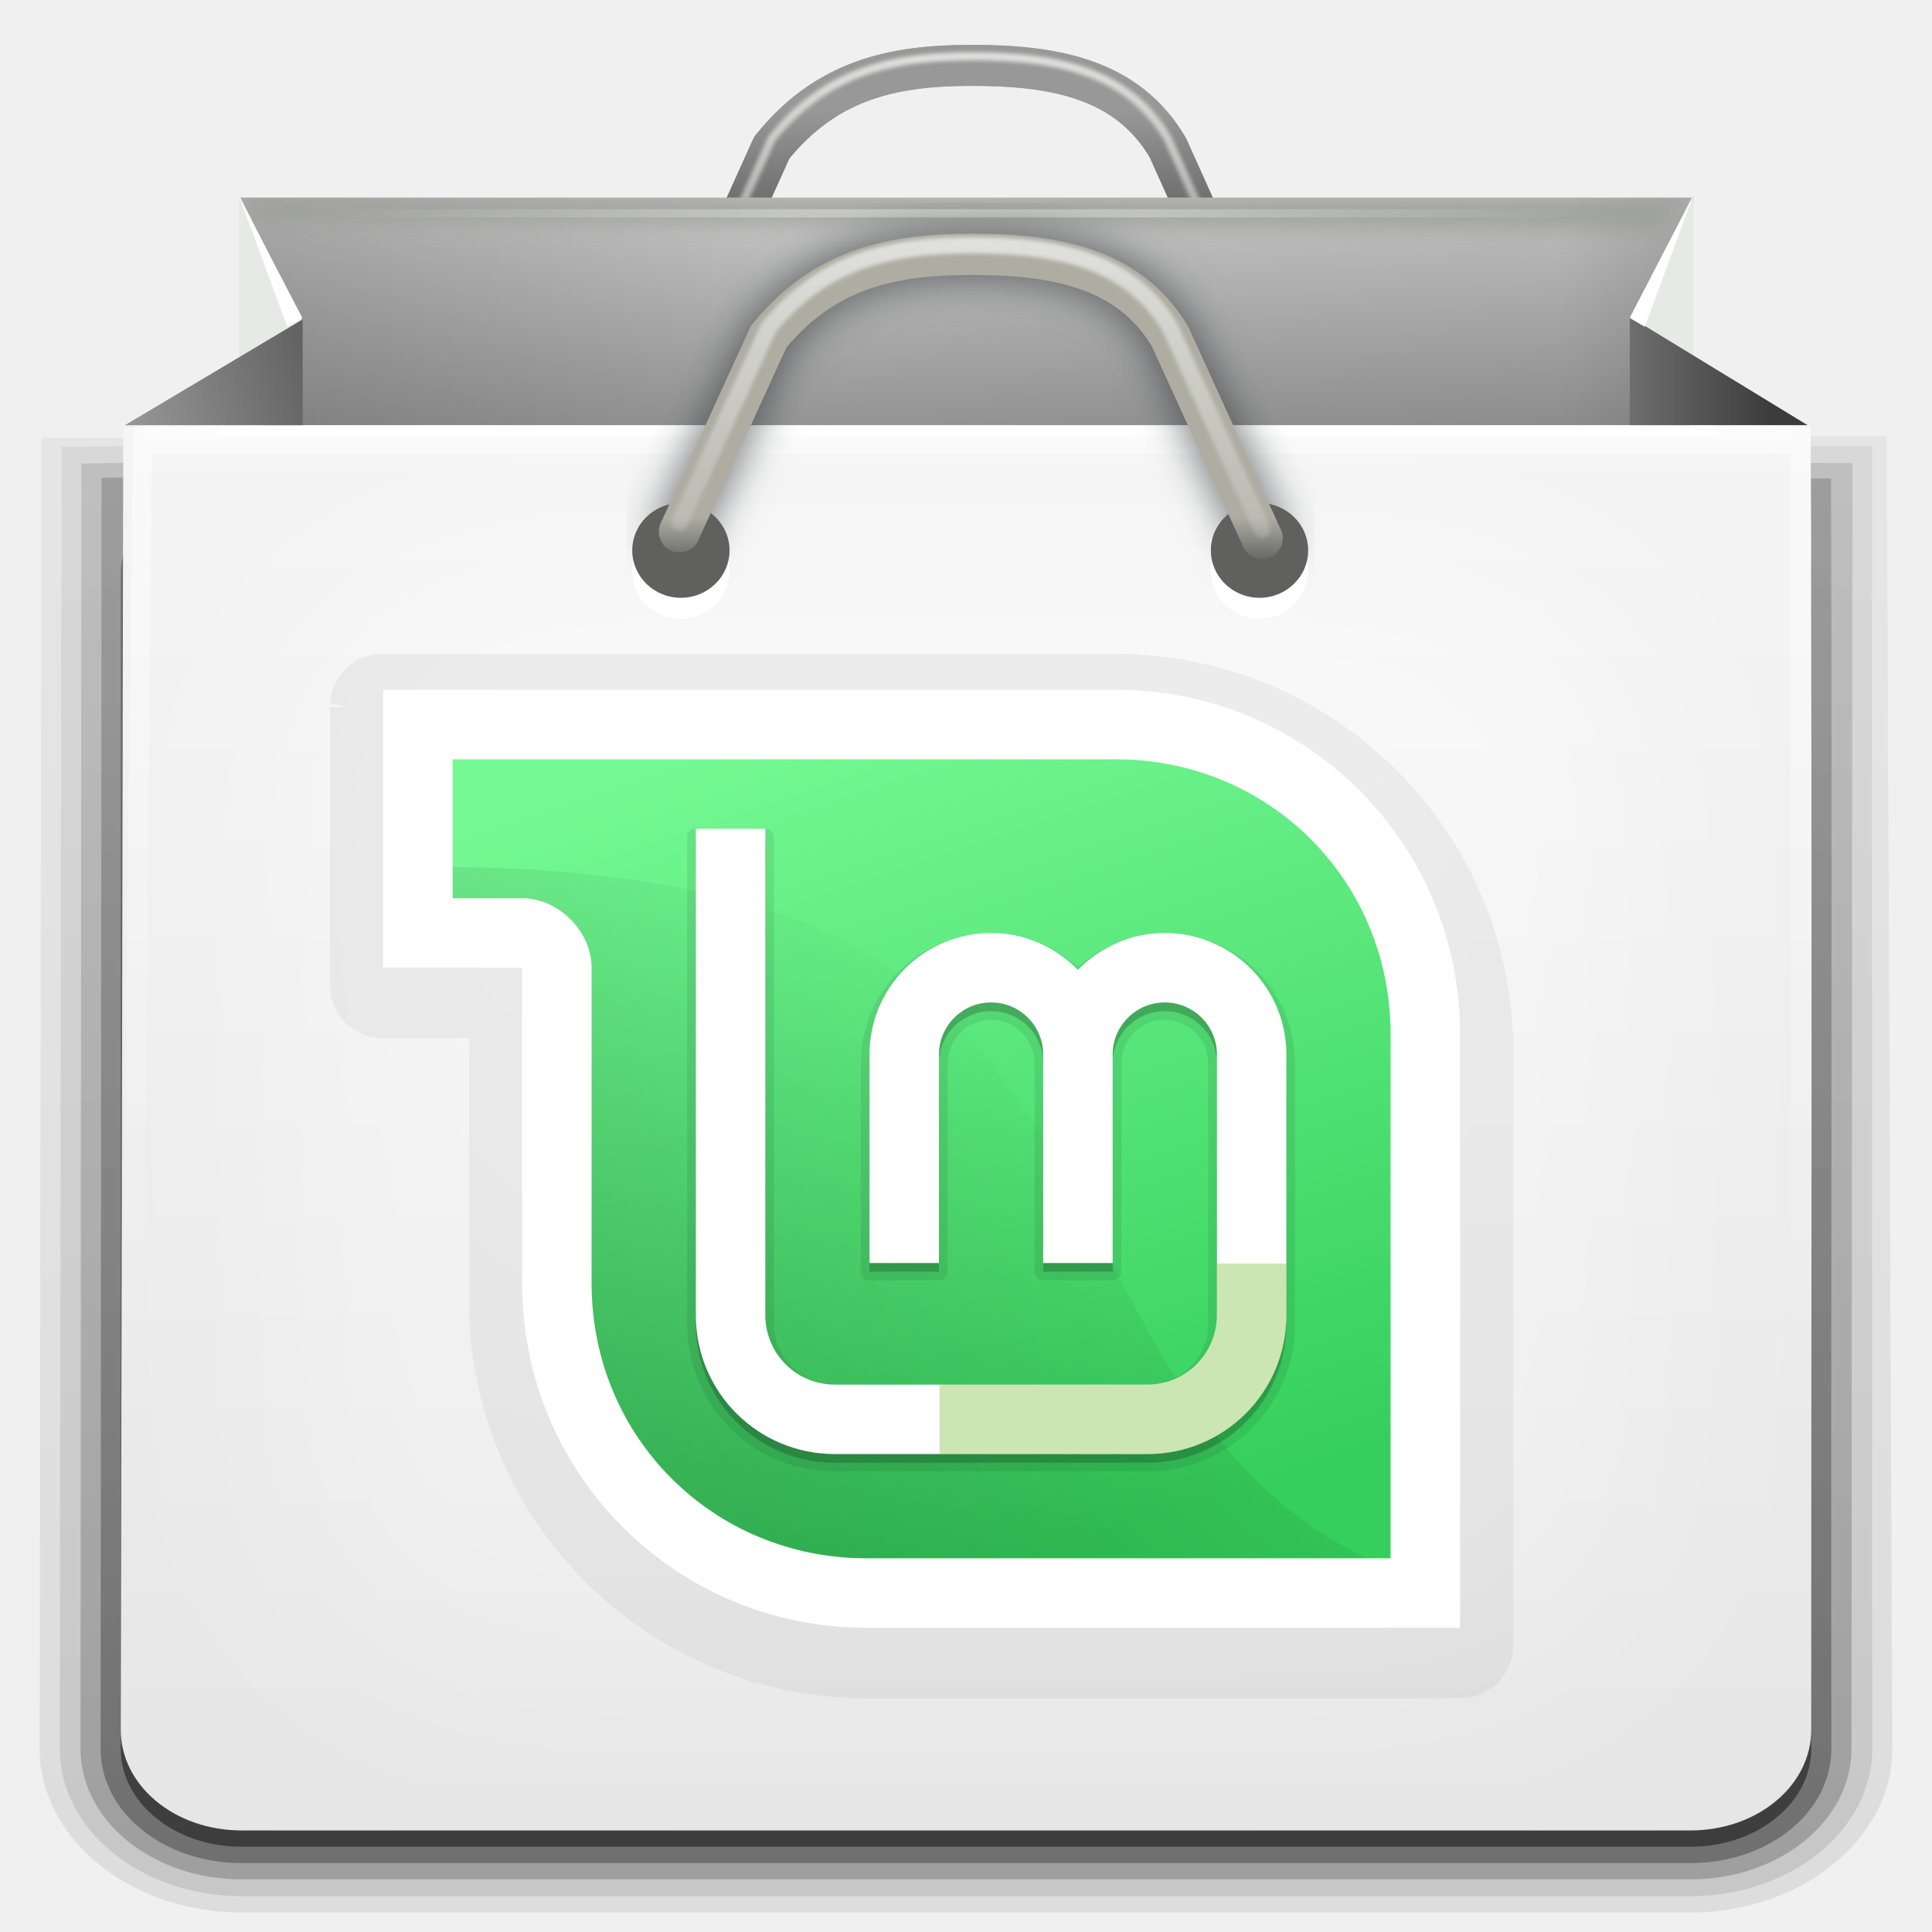
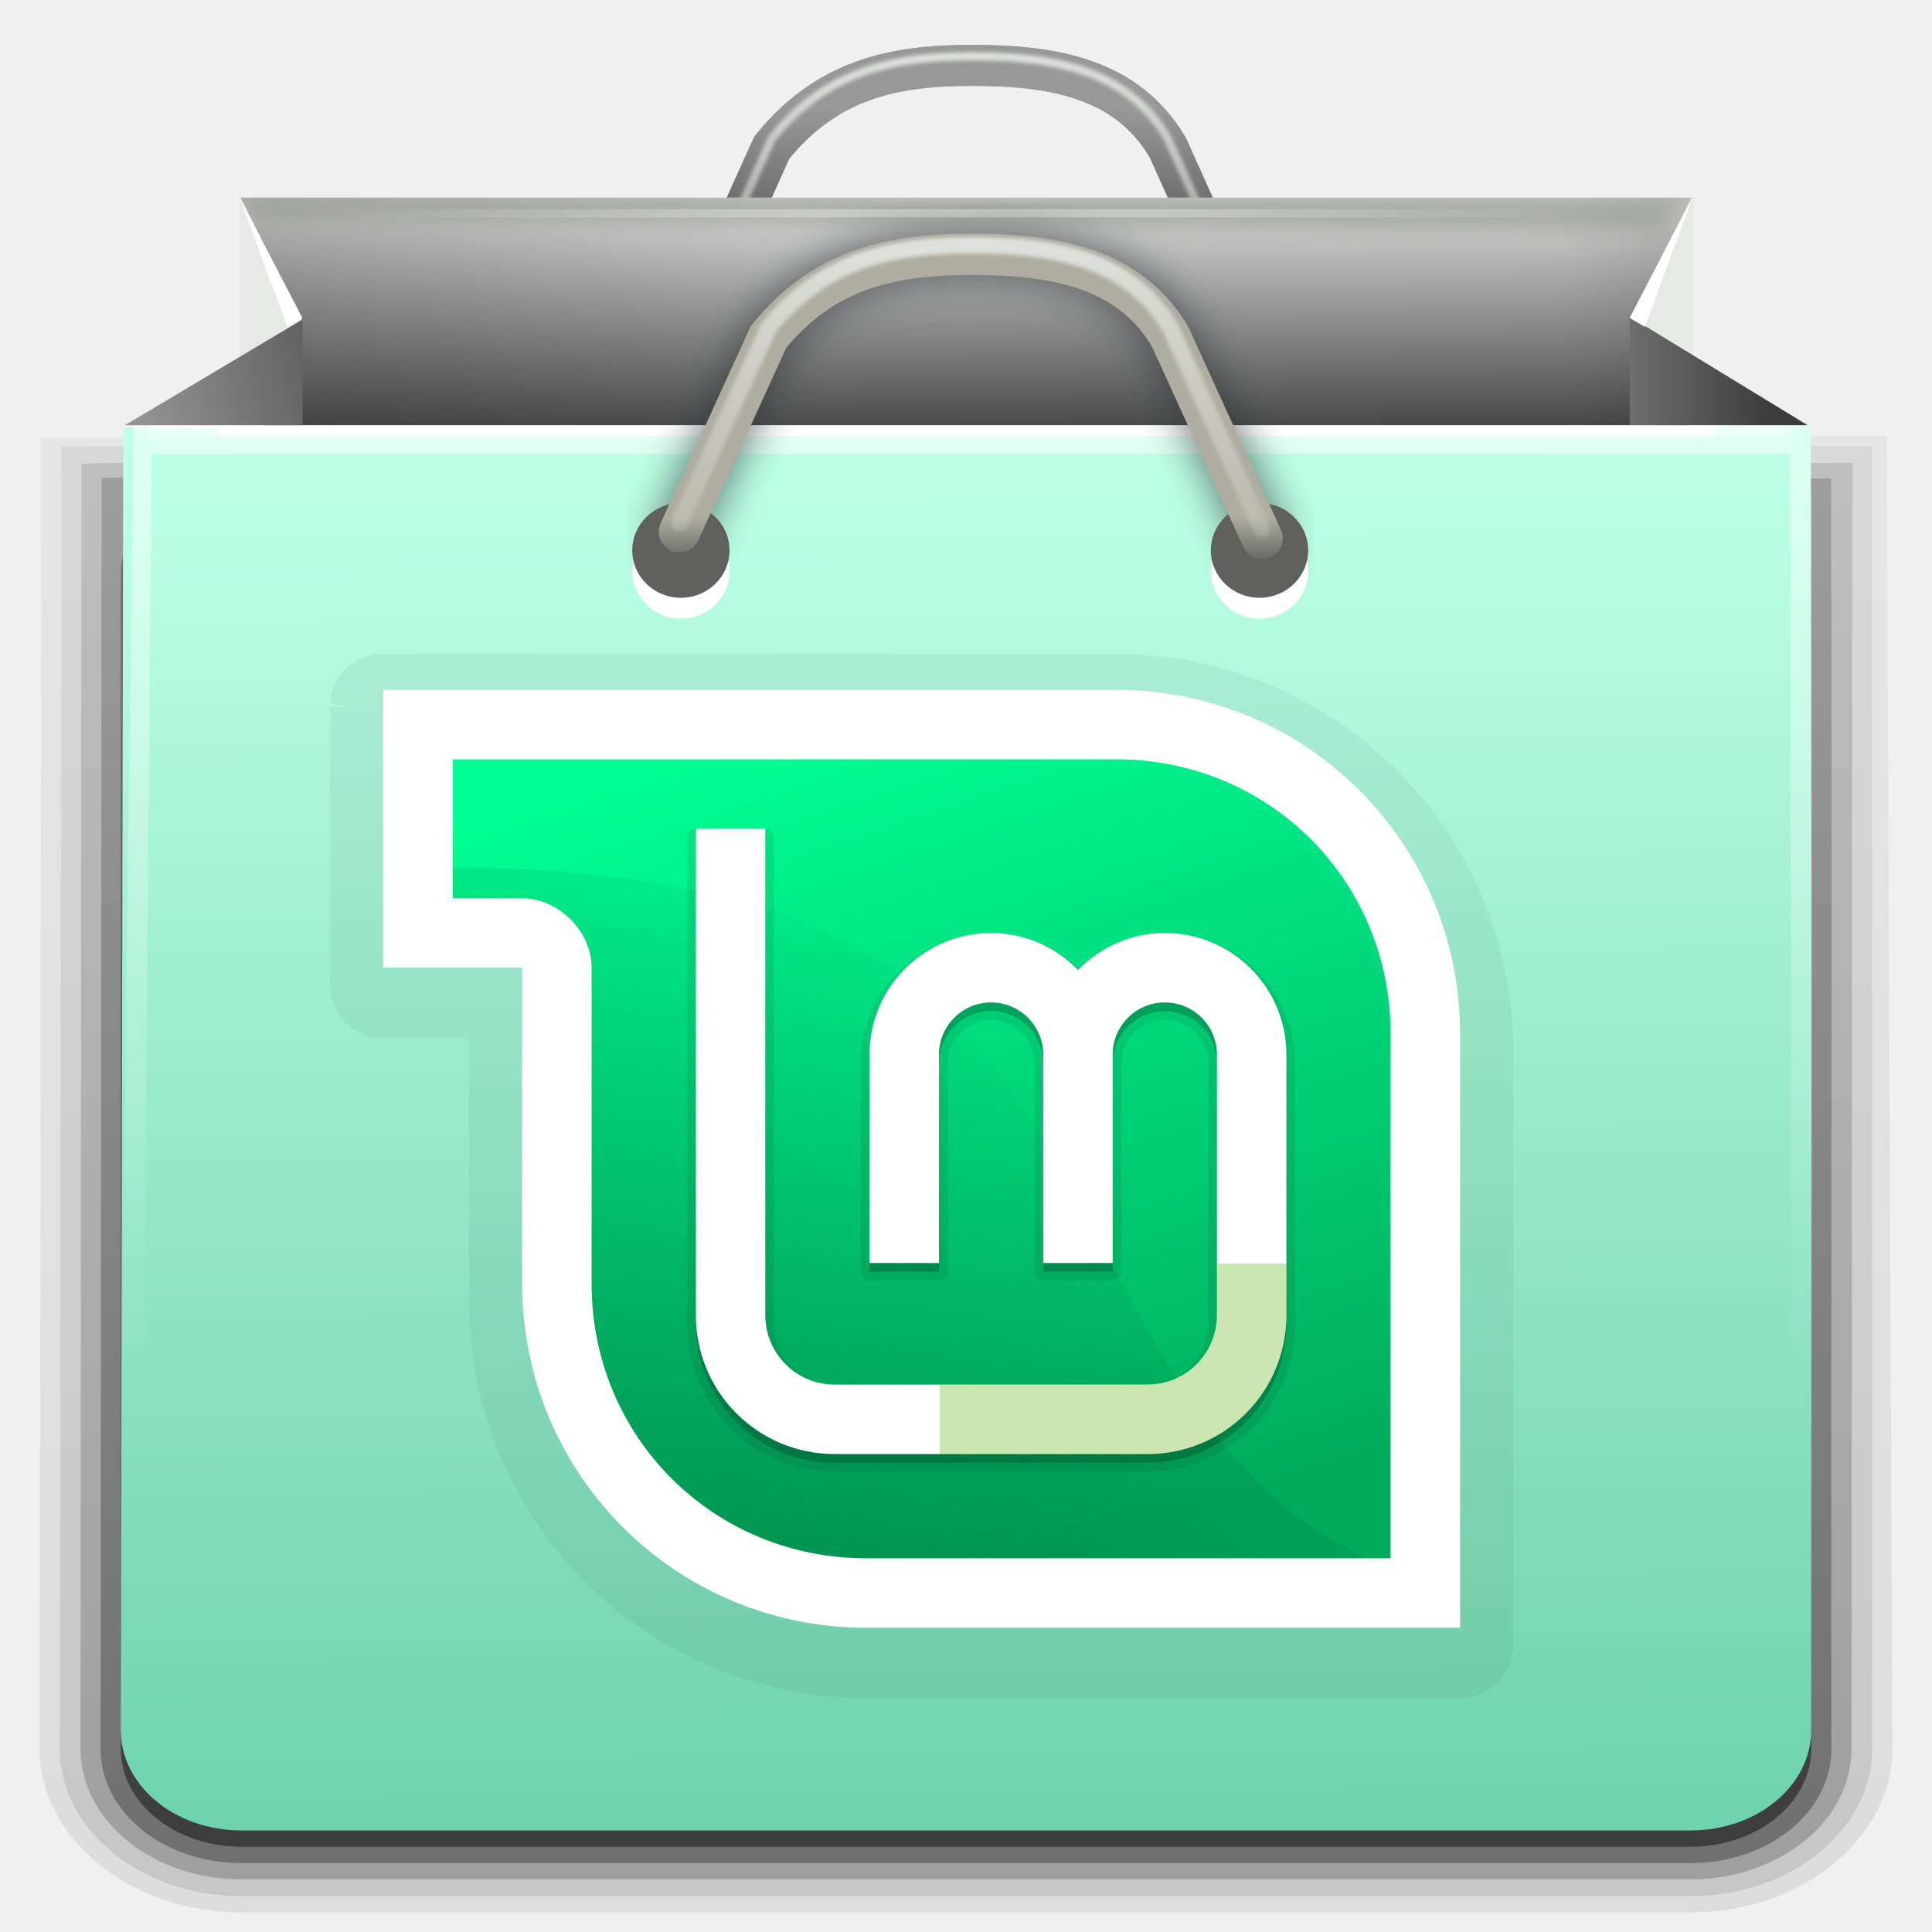
<svg xmlns="http://www.w3.org/2000/svg" xmlns:xlink="http://www.w3.org/1999/xlink" style="display:inline" id="svg2408" height="96" width="96" version="1.0">
  <defs id="defs2410">
    <linearGradient gradientTransform="scale(1.005865,0.994169)" gradientUnits="userSpaceOnUse" id="ButtonShadow" y2="7.017" x2="45.448" y1="92.54" x1="45.448">
      <stop offset="0" style="stop-color:#000000;stop-opacity:1" id="stop3750" />
      <stop offset="1" style="stop-color:#000000;stop-opacity:0.588" id="stop3752" />
    </linearGradient>
    <linearGradient id="linearGradient3700">
-       <stop offset="0" style="stop-color:#e6e6e6;stop-opacity:1" id="stop3702" />
-       <stop offset="1" style="stop-color:#f5f5f5;stop-opacity:1" id="stop3704" />
+       <stop offset="0" style="stop-color:#bcffe7;stop-opacity:1" id="stop3702" />
+       <stop offset="1" style="stop-color:#70d3af;stop-opacity:1" id="stop3704" />
    </linearGradient>
-     <linearGradient gradientUnits="userSpaceOnUse" xlink:href="#linearGradient3700" id="linearGradient3706" y2="5.988" x2="48" y1="90" x1="48" />
+     <linearGradient gradientUnits="userSpaceOnUse" xlink:href="#linearGradient3700" id="linearGradient3706" y2="88.255" x2="53.695" y1="9.686" x1="53.085" />
    <filter id="filter3174" color-interpolation-filters="sRGB">
      <feGaussianBlur stdDeviation="1.71" id="feGaussianBlur3176" />
    </filter>
    <linearGradient gradientTransform="matrix(1.005865,0,0,0.994169,100,0)" gradientUnits="userSpaceOnUse" id="ButtonShadow-0" y2="7.017" x2="45.448" y1="92.54" x1="45.448">
      <stop offset="0" style="stop-color:#000000;stop-opacity:1" id="stop3750-8" />
      <stop offset="1" style="stop-color:#000000;stop-opacity:0.588" id="stop3752-5" />
    </linearGradient>
    <linearGradient gradientTransform="matrix(1.02381,0,0,1.011905,-1.142857,-98.07143)" gradientUnits="userSpaceOnUse" xlink:href="#ButtonShadow-0" id="linearGradient3780" y2="90.239" x2="32.251" y1="6.132" x1="32.251" />
    <linearGradient gradientTransform="matrix(1.02381,0,0,1.011905,-1.142857,-98.07143)" gradientUnits="userSpaceOnUse" xlink:href="#ButtonShadow-0" id="linearGradient3772" y2="90.239" x2="32.251" y1="6.132" x1="32.251" />
    <linearGradient gradientTransform="matrix(1.02381,0,0,1.011905,-1.142857,-98.07143)" gradientUnits="userSpaceOnUse" xlink:href="#ButtonShadow-0" id="linearGradient3725" y2="90.239" x2="32.251" y1="6.132" x1="32.251" />
    <linearGradient gradientTransform="translate(0,-97)" gradientUnits="userSpaceOnUse" xlink:href="#ButtonShadow-0" id="linearGradient3721" y2="90.239" x2="32.251" y1="6.132" x1="32.251" />
    <linearGradient gradientTransform="matrix(1.02381,0,0,1.011905,-1.142857,-98.07143)" gradientUnits="userSpaceOnUse" xlink:href="#ButtonShadow-0" id="linearGradient3760" y2="90.239" x2="32.251" y1="6.132" x1="32.251" />
    <linearGradient id="linearGradient3737-1">
      <stop offset="0" style="stop-color:#ffffff;stop-opacity:1" id="stop3739-9" />
      <stop offset="1" style="stop-color:#ffffff;stop-opacity:0" id="stop3741-3" />
    </linearGradient>
    <radialGradient gradientTransform="matrix(1.157313,0,0,0.9959077,-7.551021,0.1971319)" gradientUnits="userSpaceOnUse" xlink:href="#linearGradient3737-0" id="radialGradient2886" fy="90.172" fx="48" r="42" cy="90.172" cx="48" />
    <linearGradient id="linearGradient3737-0">
      <stop offset="0" style="stop-color:#ffffff;stop-opacity:1" id="stop3739-6" />
      <stop offset="1" style="stop-color:#ffffff;stop-opacity:0" id="stop3741-0" />
    </linearGradient>
    <linearGradient gradientUnits="userSpaceOnUse" xlink:href="#linearGradient3737-1" id="linearGradient3923" y2="63.893" x2="36.357" y1="6" x1="36.357" />
    <linearGradient id="linearGradient3737-9">
      <stop offset="0" style="stop-color:#ffffff;stop-opacity:1" id="stop3739-2" />
      <stop offset="1" style="stop-color:#ffffff;stop-opacity:0" id="stop3741-1" />
    </linearGradient>
    <clipPath id="clipPath3613">
      <rect style="fill:#ffffff;fill-opacity:1;fill-rule:nonzero;stroke:none" id="rect3615" y="6" x="6" ry="6" rx="6" height="84" width="84" />
    </clipPath>
    <filter id="filter3794" color-interpolation-filters="sRGB" height="1.384" width="1.384" y="-0.192" x="-0.192">
      <feGaussianBlur stdDeviation="5.28" id="feGaussianBlur3796" />
    </filter>
    <linearGradient gradientUnits="userSpaceOnUse" xlink:href="#linearGradient3737-9" id="linearGradient2890" y2="138.661" x2="48" y1="20.221" x1="48" />
    <radialGradient xlink:href="#linearGradient3737-1" id="radialGradient10009" gradientUnits="userSpaceOnUse" gradientTransform="matrix(0.5205991,0.06959017,-0.01751151,0.1277987,109.5086,7.942778)" cx="-115.875" cy="83.875" fx="-115.875" fy="83.875" r="67.5" />
    <linearGradient xlink:href="#linearGradient7685-0" id="linearGradient9997" gradientUnits="userSpaceOnUse" x1="-194.302" y1="101.092" x2="-165.216" y2="93.299" gradientTransform="matrix(0.5253452,0,0,0.5188818,108.5898,-33.24738)" />
    <linearGradient id="linearGradient7685-0">
      <stop style="stop-color:#939393;stop-opacity:1" offset="0" id="stop7687-5" />
      <stop style="stop-color:#3c3c3c;stop-opacity:1" offset="1" id="stop7689-8" />
    </linearGradient>
    <linearGradient xlink:href="#linearGradient7685-0" id="linearGradient9995" gradientUnits="userSpaceOnUse" x1="-62.302" y1="99.592" x2="-39.238" y2="99.592" gradientTransform="matrix(0.5253452,0,0,0.5188818,108.5898,-33.24738)" />
    <clipPath clipPathUnits="userSpaceOnUse" id="clipPath4399-9">
      <path id="path4401-8" d="m 65.116,104.794 137,0 -4,13 15.26,9.559 -158.712,-0.419 10.451,-2.14 4,-7 c 0,0 0,-7 -4,-13 z" style="fill:url(#linearGradient4403)" />
    </clipPath>
    <filter id="filter4389-0" x="-0.018" width="1.036" y="-2.466" height="5.932" style="color-interpolation-filters:sRGB">
      <feGaussianBlur stdDeviation="1.028" id="feGaussianBlur4391-7" />
    </filter>
    <clipPath clipPathUnits="userSpaceOnUse" id="clipPath4237-0">
      <path id="path4239-5" d="m 68.481,247.426 152.598,0 c 2.266,0 4.092,-1.824 4.089,-4.089 L 220,188 l 5,-83 c 0,0 -1.656,-0.206 -3.921,-0.206 l -152.598,0 C 66.216,104.794 65,105 65,105 l 3,83 -3.608,55.336 c -0.147,2.261 1.824,4.089 4.089,4.089 z" style="fill:url(#radialGradient4241);stroke:none;enable-background:new" />
    </clipPath>
    <filter id="filter4231-8" x="-0.012" width="1.024" y="-1.884" height="4.768" style="color-interpolation-filters:sRGB">
      <feGaussianBlur stdDeviation="0.785" id="feGaussianBlur4233-5" />
    </filter>
    <linearGradient xlink:href="#linearGradient10065" id="linearGradient10071" x1="-184" y1="94.07" x2="-37.873" y2="94.07" gradientUnits="userSpaceOnUse" gradientTransform="matrix(0.5253452,0,0,0.5188818,108.5898,-33.24738)" />
    <linearGradient id="linearGradient10065">
      <stop style="stop-color:#000000;stop-opacity:1" offset="0" id="stop10067" />
      <stop id="stop10075" offset="0.355" style="stop-color:#000000;stop-opacity:0" />
      <stop id="stop10073" offset="0.854" style="stop-color:#000000;stop-opacity:0" />
      <stop style="stop-color:#000000;stop-opacity:1" offset="1" id="stop10069" />
    </linearGradient>
-     <linearGradient xlink:href="#linearGradient44994-0-50" id="linearGradient9987" gradientUnits="userSpaceOnUse" gradientTransform="matrix(0.5251124,0,0,0.5188818,-28.00332,-33.24738)" x1="102.695" y1="79.525" x2="104.807" y2="123.699" />
+     <linearGradient xlink:href="#linearGradient44994-0-50" id="linearGradient9987" gradientUnits="userSpaceOnUse" gradientTransform="matrix(0.5251124,0,0,0.5188818,-28.00332,-33.24738)" x1="103.856" y1="85.012" x2="104.032" y2="108.804" />
    <linearGradient id="linearGradient44994-0-50">
      <stop style="stop-color:#d3d3d3;stop-opacity:1" offset="0" id="stop44996-2-5" />
-       <stop style="stop-color:#6b6b6b;stop-opacity:1" offset="1" id="stop44998-5-3" />
+       <stop style="stop-color:#323232;stop-opacity:1" offset="1" id="stop44998-5-3" />
    </linearGradient>
    <linearGradient xlink:href="#linearGradient15226-2" id="linearGradient9985" gradientUnits="userSpaceOnUse" gradientTransform="translate(-126.1944,-120.732)" x1="147.33" y1="87.487" x2="147.33" y2="129.618" />
    <linearGradient id="linearGradient15226-2">
      <stop style="stop-color:#e2e4e0;stop-opacity:1" offset="0" id="stop15228-4" />
      <stop style="stop-color:#d0d2cc;stop-opacity:0" offset="1" id="stop15230-88" />
    </linearGradient>
    <filter id="filter15234-4-0-6" style="color-interpolation-filters:sRGB">
      <feGaussianBlur stdDeviation="0.204" id="feGaussianBlur15236-5-3-1" />
    </filter>
    <linearGradient xlink:href="#linearGradient10011" id="linearGradient10017" x1="-115.476" y1="83.292" x2="-115.476" y2="74.656" gradientUnits="userSpaceOnUse" gradientTransform="matrix(0.5253452,0,0,0.5188818,108.5898,-33.24738)" />
    <linearGradient id="linearGradient10011">
      <stop style="stop-color:#6f6f6f;stop-opacity:1" offset="0" id="stop10013" />
      <stop style="stop-color:#989898;stop-opacity:1" offset="1" id="stop10015" />
    </linearGradient>
    <filter id="filter15234-4-3" style="color-interpolation-filters:sRGB">
      <feGaussianBlur stdDeviation="0.204" id="feGaussianBlur15236-5-7" />
    </filter>
    <linearGradient xlink:href="#linearGradient15238-2" id="linearGradient9979" gradientUnits="userSpaceOnUse" gradientTransform="matrix(0.5253452,0,0,0.5188818,-27.99997,-43.62519)" x1="143.107" y1="115.486" x2="143.107" y2="120.042" />
    <linearGradient id="linearGradient15238-2">
      <stop style="stop-color:#afada2;stop-opacity:1" offset="0" id="stop15240-8" />
      <stop style="stop-color:#aaafa2;stop-opacity:0" offset="1" id="stop15242-0" />
    </linearGradient>
    <linearGradient y2="129.618" x2="147.33" y1="87.487" x1="147.33" gradientTransform="translate(-126.1944,-120.732)" gradientUnits="userSpaceOnUse" id="linearGradient4317" xlink:href="#linearGradient15226-2" />
    <linearGradient xlink:href="#linearGradient15226-2" id="linearGradient9993" gradientUnits="userSpaceOnUse" gradientTransform="translate(-126.1944,-100.7317)" x1="147.33" y1="87.487" x2="147.33" y2="129.618" />
    <filter id="filter15234-8" style="color-interpolation-filters:sRGB">
      <feGaussianBlur stdDeviation="0.204" id="feGaussianBlur15236-6" />
    </filter>
    <linearGradient xlink:href="#linearGradient15238-2" id="linearGradient9991" gradientUnits="userSpaceOnUse" gradientTransform="matrix(0.5324195,0,0,0.5187331,-29.04549,-34.22091)" x1="143.107" y1="115.486" x2="143.107" y2="120.042" />
    <filter id="filter15300-1" x="-0.09" width="1.18" y="-0.18" height="1.36" style="color-interpolation-filters:sRGB">
      <feGaussianBlur stdDeviation="2.04" id="feGaussianBlur15302-2" />
    </filter>
    <linearGradient gradientUnits="userSpaceOnUse" xlink:href="#linearGradient3312" id="linearGradient4201" y2="72" x2="48" y1="24" x1="32" gradientTransform="matrix(1.15455,0,0,1.15455,-7.476255,-6.821887)" />
    <linearGradient id="linearGradient3312">
-       <stop id="stop3314" offset="0" style="stop-color:#75f994;stop-opacity:1" />
-       <stop id="stop3316" offset="1" style="stop-color:#35cf5c;stop-opacity:1" />
+       <stop id="stop3314" offset="0" style="stop-color:#00ff94;stop-opacity:1" />
+       <stop id="stop3316" offset="1" style="stop-color:#00ac5c;stop-opacity:1" />
    </linearGradient>
    <linearGradient gradientUnits="userSpaceOnUse" xlink:href="#linearGradient7742" id="linearGradient4215" y2="39.964" x2="49.615" y1="64.281" x1="29.158" gradientTransform="matrix(1.15455,0,0,1.15455,-7.476255,-6.821887)" />
    <linearGradient id="linearGradient7742">
      <stop style="stop-color:#000000;stop-opacity:1" offset="0" id="stop7744" />
      <stop style="stop-color:#000000;stop-opacity:0" offset="1" id="stop7746" />
    </linearGradient>
  </defs>
  <g style="display:none" id="layer2">
    <rect style="opacity:0.9;fill:url(#ButtonShadow);fill-opacity:1;fill-rule:nonzero;stroke:none;filter:url(#filter3174)" id="rect3745" y="7" x="5" ry="6" rx="6" height="85" width="86" />
  </g>
  <g transform="matrix(1,0,0,0.8104796,0,18.01036)" style="display:inline" id="layer6">
    <path style="display:inline;opacity:0.08;fill:url(#linearGradient3760);fill-opacity:1;fill-rule:nonzero;stroke:none" id="path3786" transform="scale(1,-1)" d="M 12,-95.031 C 6.489,-95.031 1.969,-90.511 1.969,-85 L 2.057,-4.621 6.299,-4.623 93.75,-4.509 94.031,-85 c 0,-5.511 -4.52,-10.031 -10.031,-10.031 z" />
    <path style="display:inline;opacity:0.1;fill:url(#linearGradient3780);fill-opacity:1;fill-rule:nonzero;stroke:none" id="path3778" transform="scale(1,-1)" d="m 12,-94.031 c -4.972,0 -9.031,4.06 -9.031,9.031 l 0.088,79.834 4.126,0.034 85.833,0 L 93.031,-85 c 0,-4.972 -4.06,-9.031 -9.031,-9.031 z" />
    <path style="display:inline;opacity:0.2;fill:url(#linearGradient3772);fill-opacity:1;fill-rule:nonzero;stroke:none" id="path3770" transform="scale(1,-1)" d="m 12,-93 c -4.409,0 -8,3.591 -8,8 l 0.044,78.798 4.023,0.093 L 92.043,-6.164 92,-85 c 0,-4.409 -3.591,-8 -8,-8 z" />
    <path id="rect3723" d="m 12,-92 72,0 c 3.878,0 7,3.122 7,7 -0.029,25.964 0.048,51.927 -0.017,77.891 L 9.127,-7 5.044,-7.075 5,-85 c -0.002,-3.878 3.122,-7 7,-7 z" style="display:inline;opacity:0.3;fill:url(#linearGradient3725);fill-opacity:1;fill-rule:nonzero;stroke:none" transform="scale(1,-1)" />
    <rect style="display:inline;opacity:0.45;fill:url(#linearGradient3721);fill-opacity:1;fill-rule:nonzero;stroke:none" id="rect3716" transform="scale(1,-1)" y="-91" x="6" ry="6" rx="6" height="84" width="84" />
  </g>
  <g transform="matrix(1,0,0,0.8331712,0,15.96811)" style="display:inline" id="layer1">
-     <path id="rect2419" d="M 89.966,6.214 C 90.05,32.142 90,58.071 90,84 c 0,3.324 -2.676,6 -6,6 L 12,90 C 8.676,90 6,87.324 6,84 L 6.125,6.324 c 0,0 57.888,-0.11 83.841,-0.11 z" style="fill:url(#linearGradient3706);fill-opacity:1;fill-rule:nonzero;stroke:none" />
+     <path id="rect2419" d="M 89.966,6.214 C 90.05,32.142 90,58.071 90,84 c 0,3.324 -2.676,6 -6,6 L 12,90 C 8.676,90 6,87.324 6,84 L 6.125,6.324 c 0,0 57.888,-0.11 83.841,-0.11 z" style="fill:url(#linearGradient3706);fill-opacity:1;fill-rule:nonzero;stroke:none;opacity:1" />
    <path style="display:inline;opacity:0.5;fill:url(#linearGradient3923);fill-opacity:1;fill-rule:nonzero;stroke:none" id="rect3728" d="M 6.64,6.214 C 6.64,6.214 6.013,59.413 6,82 l 0,2 c 0,0.335 0.041,0.651 0.094,0.969 0.049,0.296 0.097,0.597 0.188,0.875 0.01,0.03 0.021,0.064 0.031,0.094 0.099,0.288 0.235,0.547 0.375,0.812 0.145,0.274 0.316,0.536 0.5,0.781 0.184,0.246 0.374,0.473 0.594,0.688 0.44,0.428 0.943,0.815 1.5,1.094 0.279,0.14 0.573,0.247 0.875,0.344 -0.256,-0.1 -0.487,-0.236 -0.719,-0.375 -0.007,-0.004 -0.024,0.004 -0.031,0 -0.032,-0.019 -0.062,-0.043 -0.094,-0.062 -0.12,-0.077 -0.231,-0.164 -0.344,-0.25 -0.106,-0.081 -0.213,-0.161 -0.312,-0.25 C 8.478,88.557 8.309,88.373 8.156,88.188 8.049,88.057 7.938,87.922 7.844,87.781 7.819,87.743 7.805,87.695 7.781,87.656 7.716,87.553 7.651,87.452 7.594,87.344 7.493,87.149 7.388,86.928 7.312,86.719 7.304,86.697 7.289,86.678 7.281,86.656 7.249,86.564 7.245,86.469 7.219,86.375 7.188,86.268 7.148,86.172 7.125,86.062 7.052,85.721 7,85.364 7,85 L 7,83 7.53,7.916 88.95,7.893 C 88.95,7.893 89,57.965 89,83 l 0,2 c 0,0.364 -0.052,0.721 -0.125,1.062 -0.044,0.207 -0.088,0.398 -0.156,0.594 -0.008,0.022 -0.023,0.041 -0.031,0.062 -0.063,0.174 -0.138,0.367 -0.219,0.531 -0.042,0.083 -0.079,0.17 -0.125,0.25 -0.055,0.097 -0.127,0.188 -0.188,0.281 -0.094,0.141 -0.205,0.276 -0.312,0.406 -0.143,0.174 -0.303,0.347 -0.469,0.5 -0.011,0.01 -0.02,0.021 -0.031,0.031 -0.138,0.126 -0.285,0.234 -0.438,0.344 -0.103,0.073 -0.204,0.153 -0.312,0.219 -0.007,0.004 -0.024,-0.004 -0.031,0 -0.232,0.139 -0.463,0.275 -0.719,0.375 0.302,-0.097 0.596,-0.204 0.875,-0.344 0.557,-0.279 1.06,-0.666 1.5,-1.094 0.22,-0.214 0.409,-0.442 0.594,-0.688 0.184,-0.246 0.355,-0.508 0.5,-0.781 0.14,-0.265 0.276,-0.525 0.375,-0.812 0.01,-0.031 0.021,-0.063 0.031,-0.094 0.09,-0.278 0.139,-0.579 0.188,-0.875 C 89.959,84.651 90,84.335 90,84 l 0,-2 0,-70 -0.034,-5.732 z" />
  </g>
-   <g transform="matrix(0.9958871,0,0,0.8420745,0.197418,15.34326)" id="layer3">
-     <rect style="opacity:0.5;fill:url(#linearGradient2890);fill-opacity:1;fill-rule:nonzero;stroke:#ffffff;stroke-width:0.5;stroke-linecap:round;stroke-linejoin:miter;stroke-miterlimit:4;stroke-dasharray:none;stroke-dashoffset:0;stroke-opacity:1;filter:url(#filter3794)" id="rect3171" clip-path="url(#clipPath3613)" y="15" x="15" ry="12" rx="12" height="66" width="66" />
-   </g>
+   <g transform="matrix(0.9958871,0,0,0.8420745,0.197418,15.34326)" id="layer3" />
  <path id="path6083-4-4-3-62-2-5-2" d="m 33.973,17.038 4.373,-9.697 c 2.696,-3.352 5.971,-4.093 9.932,-4.093 3.961,0 7.708,0.596 9.753,4.093 l 4.509,10.025" style="display:inline;fill:none;stroke:url(#linearGradient9979);stroke-width:2.038;stroke-linecap:round;stroke-linejoin:round;enable-background:new" />
  <path id="path6083-4-4-3-62-2-4-1-1" d="M -8.229,-4.688 0.095,-23.377 c 5.132,-6.46 11.366,-7.888 18.905,-7.888 7.54,0 14.673,1.149 18.564,7.888 l 8.583,19.32" style="display:inline;fill:none;stroke:url(#linearGradient4317);stroke-width:1.562;stroke-linecap:round;stroke-linejoin:round;filter:url(#filter15234-4-3);enable-background:new" transform="matrix(0.5253452,0,0,0.5188818,38.29564,19.02044)" />
  <path id="path6083-4-4-3-62-2-5-6-6" d="m 33.973,17.038 4.373,-9.697 c 2.696,-3.352 5.971,-4.093 9.932,-4.093 3.961,0 7.708,0.596 9.753,4.093 l 4.509,10.025" style="display:inline;fill:none;stroke:url(#linearGradient10017);stroke-width:2.038;stroke-linecap:round;stroke-linejoin:round;enable-background:new" />
  <path id="path6083-4-4-3-62-2-4-1-7-3" d="M -8.229,-4.688 0.095,-23.377 c 5.132,-6.46 11.366,-7.888 18.905,-7.888 7.54,0 14.673,1.149 18.564,7.888 l 8.583,19.32" style="display:inline;fill:none;stroke:url(#linearGradient9985);stroke-width:0.781;stroke-linecap:round;stroke-linejoin:round;filter:url(#filter15234-4-0-6);enable-background:new" transform="matrix(0.5253452,0,0,0.5188818,38.29564,19.02044)" />
  <path id="rect45011-2-2-2-0-3-6-6-3-1-8-3" d="m 11.926,9.82 72.215,0 -0.132,11.415 -70.871,0.072 z" style="display:inline;fill:url(#linearGradient9987);enable-background:new" />
-   <path style="display:inline;opacity:0.176;fill:url(#linearGradient10071);enable-background:new" d="m 11.926,9.82 72.215,0 -0.132,11.415 -70.871,0.072 z" id="path10063" />
+   <path style="display:inline;opacity:0.176;fill:url(#linearGradient10071);enable-background:new" d="M 11.926,9.82 H 84.141 L 84.009,21.235 13.138,21.308 Z" id="path10063" />
  <path id="rect45011-2-2-2-0-3-6-6-3-1-8-4-4" d="m 14.551,9.415 67.196,0 8.067,12.11 -83.378,-0.217 z" style="display:inline;fill:none;enable-background:new" />
  <rect rx="0" ry="0" y="21.128" x="10.913" height="0.549" width="74.329" id="rect19053-5" style="display:inline;fill:#ffffff;enable-background:new" />
  <path transform="matrix(0.5253452,0,0,0.5188818,-27.99997,-33.24738)" clip-path="url(#clipPath4237-0)" id="path4215-1" d="m 67,104.5 0,1 156,0 0,-1 -156,0 z" style="font-family:Sans;display:inline;fill:#ffffff;filter:url(#filter4231-8);enable-background:new" />
  <path transform="matrix(0.5253452,0,0,0.5188818,-22.28214,-44.55571)" style="font-family:Sans;display:inline;opacity:0.8;fill:#989b94;filter:url(#filter4389-0);enable-background:new" d="m 65.116,104.794 2,2 132,1 3,-3 z" id="path4383-9" clip-path="url(#clipPath4399-9)" />
  <path id="path86086-8" d="m 84.141,9.682 -3.159,6.117 3.159,1.895 z" style="display:inline;fill:#e7e9e6;enable-background:new" />
  <path id="path86084-4" d="m 89.814,21.124 -8.832,-5.389 0,5.389 z" style="display:inline;fill:url(#linearGradient9995);enable-background:new" />
  <path id="path86086-8-0" d="m 11.88,9.687 3.159,6.275 -3.159,1.946 z" style="display:inline;fill:#e7e9e6;enable-background:new" />
  <path id="path86084-4-1" d="m 6.207,21.128 8.832,-5.258 0,5.258 z" style="display:inline;fill:url(#linearGradient9997);enable-background:new" />
  <path id="path6871" d="m 84.108,9.787 -3.127,6.012 0,0 0.75,0.441 z" style="display:inline;fill:#ffffff;enable-background:new" />
  <path style="display:inline;fill:#ffffff;enable-background:new" d="m 11.897,9.787 3.127,6.012 0,0 -0.75,0.441 z" id="path7641" />
  <path id="path7750" d="m 12.517,10.598 70.396,0" style="display:inline;opacity:0.427;fill:none;stroke:url(#radialGradient10009);stroke-width:0.408px;enable-background:new" />
  <path id="path6083-4-4-3-62-2-1-3" d="M -8.229,16.179 0.095,-2.51 C 5.227,-8.97 11.461,-10.399 19,-10.399 c 7.54,0 14.673,1.149 18.564,7.888 l 8.583,19.32" style="display:inline;opacity:0.75;fill:none;stroke:#2e3436;stroke-width:3.904;stroke-linecap:round;stroke-linejoin:round;filter:url(#filter15300-1);enable-background:new" transform="matrix(0.5324195,0,0,0.5187331,38.14285,18.03193)" />
  <path d="m 36.25,28.386 a 2.417,2.355 0 0 1 -2.417,2.355 2.417,2.355 0 0 1 -2.417,-2.355 2.417,2.355 0 0 1 2.417,-2.355 2.417,2.355 0 0 1 2.417,2.355 z" id="path45129-6-2-4-7-2-8-5-2-9" style="display:inline;fill:#ffffff;enable-background:new" />
  <path d="m 36.25,27.349 a 2.417,2.355 0 0 1 -2.417,2.355 2.417,2.355 0 0 1 -2.417,-2.355 2.417,2.355 0 0 1 2.417,-2.355 2.417,2.355 0 0 1 2.417,2.355 z" id="path45129-6-2-4-7-2-8-5-7" style="display:inline;fill:#60615e;enable-background:new" />
  <path d="m 65.001,28.386 a 2.417,2.355 0 0 1 -2.417,2.355 2.417,2.355 0 0 1 -2.417,-2.355 2.417,2.355 0 0 1 2.417,-2.355 2.417,2.355 0 0 1 2.417,2.355 z" id="path45129-6-2-4-7-2-8-5-2-1-8" style="display:inline;fill:#ffffff;enable-background:new" />
  <path d="m 65.001,27.349 a 2.417,2.355 0 0 1 -2.417,2.355 2.417,2.355 0 0 1 -2.417,-2.355 2.417,2.355 0 0 1 2.417,-2.355 2.417,2.355 0 0 1 2.417,2.355 z" id="path45129-6-2-4-7-2-8-5-6-3" style="display:inline;fill:#60615e;enable-background:new" />
  <path id="path6083-4-4-3-62-2-8" d="m 33.762,26.425 4.432,-9.695 c 2.732,-3.351 6.051,-4.092 10.065,-4.092 4.014,0 7.812,0.596 9.884,4.092 l 4.57,10.022" style="display:inline;fill:none;stroke:url(#linearGradient9991);stroke-width:2.052;stroke-linecap:round;stroke-linejoin:round;enable-background:new" />
  <path style="display:inline;fill:none;enable-background:new" id="path4634-3" d="m 65.001,27.349 a 2.417,2.355 0 0 1 -2.417,2.355 2.417,2.355 0 0 1 -2.417,-2.355 2.417,2.355 0 0 1 2.417,-2.355 2.417,2.355 0 0 1 2.417,2.355 z" />
  <path id="path6083-4-4-3-62-2-4-5" d="M -8.229,15.312 0.095,-3.377 C 5.227,-9.837 11.461,-11.266 19,-11.266 c 7.54,0 14.673,1.149 18.564,7.888 l 8.583,19.32" style="display:inline;fill:none;stroke:url(#linearGradient9993);stroke-width:1.562;stroke-linecap:round;stroke-linejoin:round;filter:url(#filter15234-8);enable-background:new" transform="matrix(0.5324195,0,0,0.5187331,38.14285,18.03193)" />
  <g style="display:inline;enable-background:new" id="layer4" transform="matrix(0.7475376,0,0,0.7475376,13.4091,21.2509)">
    <path style="color:#000000;display:inline;overflow:visible;visibility:visible;opacity:0.05;fill:#000000;fill-opacity:1;fill-rule:nonzero;stroke:none;stroke-width:2;marker:none;enable-background:accumulate" id="path4259" d="m 7.136,15.042 c 0.002,-3.24e-4 -0.183,0.037 -0.18,0.036 0.002,-3.18e-4 -0.055,-0.013 -0.108,0 -1.59e-4,2.9e-5 -0.036,0.028 -0.072,0.036 -0.084,0.018 -0.18,0.036 -0.18,0.036 -5.27e-4,1.52e-4 -0.324,0.108 -0.325,0.108 -5.13e-4,1.94e-4 -0.288,0.108 -0.289,0.108 -4.93e-4,2.35e-4 -0.288,0.144 -0.289,0.144 0,0 -0.106,0.071 -0.108,0.072 -0.002,0.001 0.002,0.035 0,0.036 -0.014,0.009 -0.054,0.023 -0.072,0.036 -0.036,0.027 -0.036,0.036 -0.036,0.036 -0.023,0.013 -0.055,0.026 -0.072,0.036 -0.008,0.005 -0.03,-0.003 -0.036,0 -4.16e-4,3.62e-4 -0.396,0.36 -0.397,0.361 0,0 -0.107,0.106 -0.108,0.108 -0.003,0.004 0.005,0.029 0,0.036 -0.009,0.014 -0.023,0.018 -0.036,0.036 -0.027,0.036 -0.036,0.036 -0.036,0.036 -3.421e-4,4.23e-4 -0.216,0.288 -0.216,0.289 -2.99e-4,4.52e-4 -0.144,0.252 -0.144,0.253 -2.676e-4,4.8e-4 -0.108,0.252 -0.108,0.253 -1.176e-4,2.45e-4 -0.09,0.162 -0.108,0.216 -0.018,0.054 -0.036,0.108 -0.036,0.108 -8.56e-5,2.55e-4 0.018,-0.008 0,0.036 -0.009,0.023 -0.029,0.019 -0.036,0.036 -0.003,0.008 0.002,0.03 0,0.036 -1.283e-4,5.29e-4 -0.108,0.468 -0.108,0.469 0,0 0.004,0.093 0,0.144 1.1e-5,-3.6e-5 0.001,0.026 0,0.036 0,0.006 0,0.026 0,0.036 -0.002,0.01 0.002,0.025 0,0.036 -0.002,0.011 0.002,0.025 0,0.036 -0.002,0.01 -0.034,-0.008 -0.036,0 -0.002,0.008 0.001,0.03 0,0.036 l 0.036,0 1.191,0.253 -1.227,0 0,18.473 c 0,0 -5.023e-4,0.213 0,0.216 0.001,0.006 -0.002,0.026 0,0.036 0.003,0.021 -0.004,0.045 0,0.072 0.01,0.054 0.036,0.036 0.036,0.036 6.41e-5,6.08e-4 0.036,0.36 0.036,0.361 5.33e-5,3.06e-4 -0.009,0.018 0,0.072 0.004,0.027 0.033,0.052 0.036,0.072 5.453e-4,0.003 -4.704e-4,0.033 0,0.036 1.711e-4,5.85e-4 0.144,0.432 0.144,0.433 2.352e-4,5.67e-4 0.18,0.324 0.18,0.325 2.888e-4,5.41e-4 0.144,0.288 0.144,0.289 3.31e-4,5.07e-4 0.216,0.288 0.216,0.289 1.927e-4,2.37e-4 0.036,0.027 0.072,0.072 0.018,0.023 0.022,0.055 0.036,0.072 0.006,0.008 0.032,-0.005 0.036,0 0.002,0.002 -0.001,0.034 0,0.036 0,0 0.178,0.179 0.18,0.18 0.002,0.002 0.033,-0.002 0.036,0 0.005,0.004 -0.008,0.029 0,0.036 0.017,0.014 0.05,0.018 0.072,0.036 0.045,0.036 0.072,0.072 0.072,0.072 4.7e-4,3.89e-4 0.288,0.216 0.289,0.216 5.03e-4,3.38e-4 0.288,0.144 0.289,0.144 5.33e-4,2.9e-4 0.324,0.18 0.325,0.18 5.66e-4,2.35e-4 0.288,0.108 0.289,0.108 0,0 0.142,0.036 0.144,0.036 0.002,4.69e-4 0.033,-5.48e-4 0.036,0 0.021,0.003 0.045,0.031 0.072,0.036 0.054,0.008 0.072,-6.6e-5 0.072,0 6.08e-4,1.23e-4 0.36,0.036 0.361,0.036 3.11e-4,2.9e-5 -0.018,0.027 0.036,0.036 0.027,0.004 0.052,-0.003 0.072,0 0.009,0.002 0.029,-10e-4 0.036,0 a 1.245,1.245 0 0 0 0.216,0 l 5.701,0 0,4.077 0,13.386 c 0,14.576 11.835,26.41 26.41,26.41 l 16.597,0 22.875,0 c 0,0 0.213,4.8e-4 0.216,0 0.006,-0.001 0.026,0.002 0.036,0 0.021,-0.003 0.045,0.004 0.072,0 0.054,-0.008 0.036,-0.036 0.036,-0.036 6.12e-4,-6e-5 0.36,-0.036 0.361,-0.036 2.99e-4,-5.9e-5 0.018,0.008 0.072,0 0.027,-0.004 0.052,-0.033 0.072,-0.036 0.003,-5.48e-4 0.033,4.48e-4 0.036,0 5.86e-4,-1.95e-4 0.432,-0.144 0.433,-0.144 5.64e-4,-2.3e-4 0.324,-0.18 0.325,-0.18 5.39e-4,-2.8e-4 0.288,-0.144 0.289,-0.144 5.1e-4,-3.44e-4 0.288,-0.216 0.289,-0.216 2.37e-4,-1.93e-4 0.027,-0.036 0.072,-0.072 0.023,-0.018 0.055,-0.022 0.072,-0.036 0.008,-0.006 -0.005,-0.032 0,-0.036 0.002,-0.002 0.034,0.002 0.036,0 0,0 0.179,-0.178 0.18,-0.18 0.002,-0.002 -0.002,-0.033 0,-0.036 0.004,-0.005 0.029,0.008 0.036,0 0.014,-0.017 0.018,-0.05 0.036,-0.072 0.036,-0.045 0.072,-0.072 0.072,-0.072 3.89e-4,-4.8e-4 0.216,-0.288 0.216,-0.289 3.46e-4,-5.09e-4 0.144,-0.288 0.144,-0.289 2.87e-4,-5.38e-4 0.18,-0.324 0.18,-0.325 2.33e-4,-5.67e-4 0.108,-0.288 0.108,-0.289 0,0 0.036,-0.142 0.036,-0.144 4.7e-4,-0.003 -5.43e-4,-0.033 0,-0.036 0.003,-0.021 0.031,-0.045 0.036,-0.072 0.008,-0.054 -6.1e-5,-0.072 0,-0.072 1.19e-4,-6e-4 0.036,-0.36 0.036,-0.361 2.9e-5,-3.06e-4 0.027,0.018 0.036,-0.036 0.004,-0.027 -0.003,-0.052 0,-0.072 0.002,-0.009 -0.001,-0.029 0,-0.036 a 1.245,1.245 0 0 0 0,-0.216 l 0,-22.875 0,-16.597 C 82.65,26.876 70.816,15.042 56.24,15.042 l -7.144,0 -9.236,0 -23.091,0 -9.2,0 -0.036,0 -0.072,0 -0.072,0 c -0.061,-3e-6 -0.18,-1.6e-5 -0.18,0 a 1.245,1.245 0 0 0 -0.072,0 z" />
    <path style="color:#000000;display:inline;overflow:visible;visibility:visible;fill:#ffffff;fill-opacity:1;fill-rule:nonzero;stroke:none;stroke-width:2;marker:none;enable-background:accumulate" id="rect3374" d="m 7.533,17.424 0,18.473 9.236,0 0,7.613 0,13.386 c 0,12.664 10.21,22.875 22.875,22.875 l 16.597,0 22.875,0 0,-22.875 0,-16.597 c 0,-12.664 -10.21,-22.875 -22.875,-22.875 l -7.144,0 -9.236,0 -23.091,0 -9.236,0 z" />
    <path style="color:#000000;display:inline;overflow:visible;visibility:visible;fill:url(#linearGradient4201);fill-opacity:1;fill-rule:nonzero;stroke:none;stroke-width:2;marker:none;enable-background:accumulate" id="path3389" d="m 12.151,22.042 0,9.236 4.618,0 c 2.419,-0.002 4.62,2.2 4.618,4.618 l 0,7.613 0,13.386 c 0,10.184 8.072,18.256 18.256,18.256 l 16.597,0 18.256,0 0,-18.256 0,-16.597 c 0,-10.184 -8.072,-18.256 -18.256,-18.256 l -7.144,0 -9.236,0 -23.091,0 -4.618,0 z" />
    <path style="color:#000000;display:inline;overflow:visible;visibility:visible;opacity:0.08;fill:#000000;fill-opacity:1;fill-rule:nonzero;stroke:none;stroke-width:2;marker:none;enable-background:accumulate" id="path4221" d="m 28.134,26.66 a 0.588,0.588 0 0 0 -0.397,0.577 l 0,31.173 0,1.155 c 0,5.433 4.381,9.814 9.814,9.814 l 20.782,0 c 5.433,0 9.814,-4.381 9.814,-9.814 l 0,-1.155 0,-16.164 c 0,-4.781 -3.878,-8.659 -8.659,-8.659 -2.232,0 -4.239,0.887 -5.773,2.273 -1.533,-1.386 -3.541,-2.273 -5.773,-2.273 -4.781,0 -8.659,3.878 -8.659,8.659 l 0,13.855 a 0.588,0.588 0 0 0 0.577,0.577 l 4.618,0 a 0.588,0.588 0 0 0 0.577,-0.577 l 0,-13.855 c 0,-1.595 1.291,-2.886 2.886,-2.886 1.595,0 2.886,1.291 2.886,2.886 l 0,13.855 a 0.588,0.588 0 0 0 0.577,0.577 l 4.618,0 a 0.588,0.588 0 0 0 0.577,-0.577 l 0,-13.855 c 0,-1.595 1.291,-2.886 2.886,-2.886 1.595,0 2.886,1.291 2.886,2.886 l 0,16.164 0,1.155 c 0,2.243 -1.798,4.041 -4.041,4.041 l -20.782,0 c -2.243,0 -4.041,-1.798 -4.041,-4.041 l 0,-1.155 0,-31.173 a 0.588,0.588 0 0 0 -0.577,-0.577 l -4.618,0 a 0.588,0.588 0 0 0 -0.18,0 z" />
    <path style="opacity:0.175;fill:url(#linearGradient4215);fill-opacity:1;stroke:none" id="path4203" d="m 12.151,29.222 0,2.057 4.618,0 c 2.419,-0.002 4.62,2.2 4.618,4.618 l 0,7.613 0,13.386 c 0,10.184 8.072,18.256 18.256,18.256 l 16.597,0 16.669,0 C 55.87,66.972 56.443,46.039 40.762,35.572 31.93,29.676 16.879,29.211 12.151,29.222 Z" />
    <path style="color:#000000;display:inline;overflow:visible;visibility:visible;opacity:0.2;fill:#000000;fill-opacity:1;fill-rule:nonzero;stroke:none;stroke-width:2;marker:none;enable-background:accumulate" id="path4217" d="m 28.315,27.237 0,31.173 0,1.155 c 0,5.117 4.119,9.236 9.236,9.236 l 20.782,0 c 5.117,0 9.236,-4.119 9.236,-9.236 l 0,-1.155 0,-16.164 c 0,-4.463 -3.618,-8.082 -8.082,-8.082 -2.268,0 -4.305,0.949 -5.773,2.453 -1.468,-1.504 -3.505,-2.453 -5.773,-2.453 -4.463,0 -8.082,3.618 -8.082,8.082 l 0,13.855 4.618,0 0,-13.855 c 0,-1.913 1.551,-3.464 3.464,-3.464 1.913,0 3.464,1.551 3.464,3.464 l 0,13.855 4.618,0 0,-13.855 c 0,-1.913 1.551,-3.464 3.464,-3.464 1.913,0 3.464,1.551 3.464,3.464 l 0,16.164 0,1.155 c 0,2.558 -2.06,4.618 -4.618,4.618 l -20.782,0 c -2.558,0 -4.618,-2.06 -4.618,-4.618 l 0,-1.155 0,-31.173 -4.618,0 z" />
    <path style="color:#000000;display:inline;overflow:visible;visibility:visible;fill:#ffffff;fill-opacity:1;fill-rule:nonzero;stroke:none;stroke-width:2;marker:none;enable-background:accumulate" id="rect3392" d="m 28.315,26.66 0,31.173 0,1.155 c 0,5.117 4.119,9.236 9.236,9.236 l 20.782,0 c 5.117,0 9.236,-4.119 9.236,-9.236 l 0,-1.155 0,-16.164 c 0,-4.463 -3.618,-8.082 -8.082,-8.082 -2.268,0 -4.305,0.949 -5.773,2.453 -1.468,-1.504 -3.505,-2.453 -5.773,-2.453 -4.463,0 -8.082,3.618 -8.082,8.082 l 0,13.855 4.618,0 0,-13.855 c 0,-1.913 1.551,-3.464 3.464,-3.464 1.913,0 3.464,1.551 3.464,3.464 l 0,13.855 4.618,0 0,-13.855 c 0,-1.913 1.551,-3.464 3.464,-3.464 1.913,0 3.464,1.551 3.464,3.464 l 0,16.164 0,1.155 c 0,2.558 -2.06,4.618 -4.618,4.618 l -20.782,0 c -2.558,0 -4.618,-2.06 -4.618,-4.618 l 0,-1.155 0,-31.173 -4.618,0 z" />
    <path style="color:#000000;display:inline;overflow:visible;visibility:visible;opacity:0.3;fill:#52a800;fill-opacity:1;fill-rule:nonzero;stroke:none;stroke-width:2;marker:none;enable-background:accumulate" id="rect4261" d="m 62.951,55.56 0,2.273 0,1.155 c 0,2.558 -2.06,4.618 -4.618,4.618 l -13.819,0 0,4.618 13.819,0 c 5.117,0 9.236,-4.119 9.236,-9.236 l 0,-1.155 0,-2.273 -4.618,0 z" />
  </g>
</svg>
